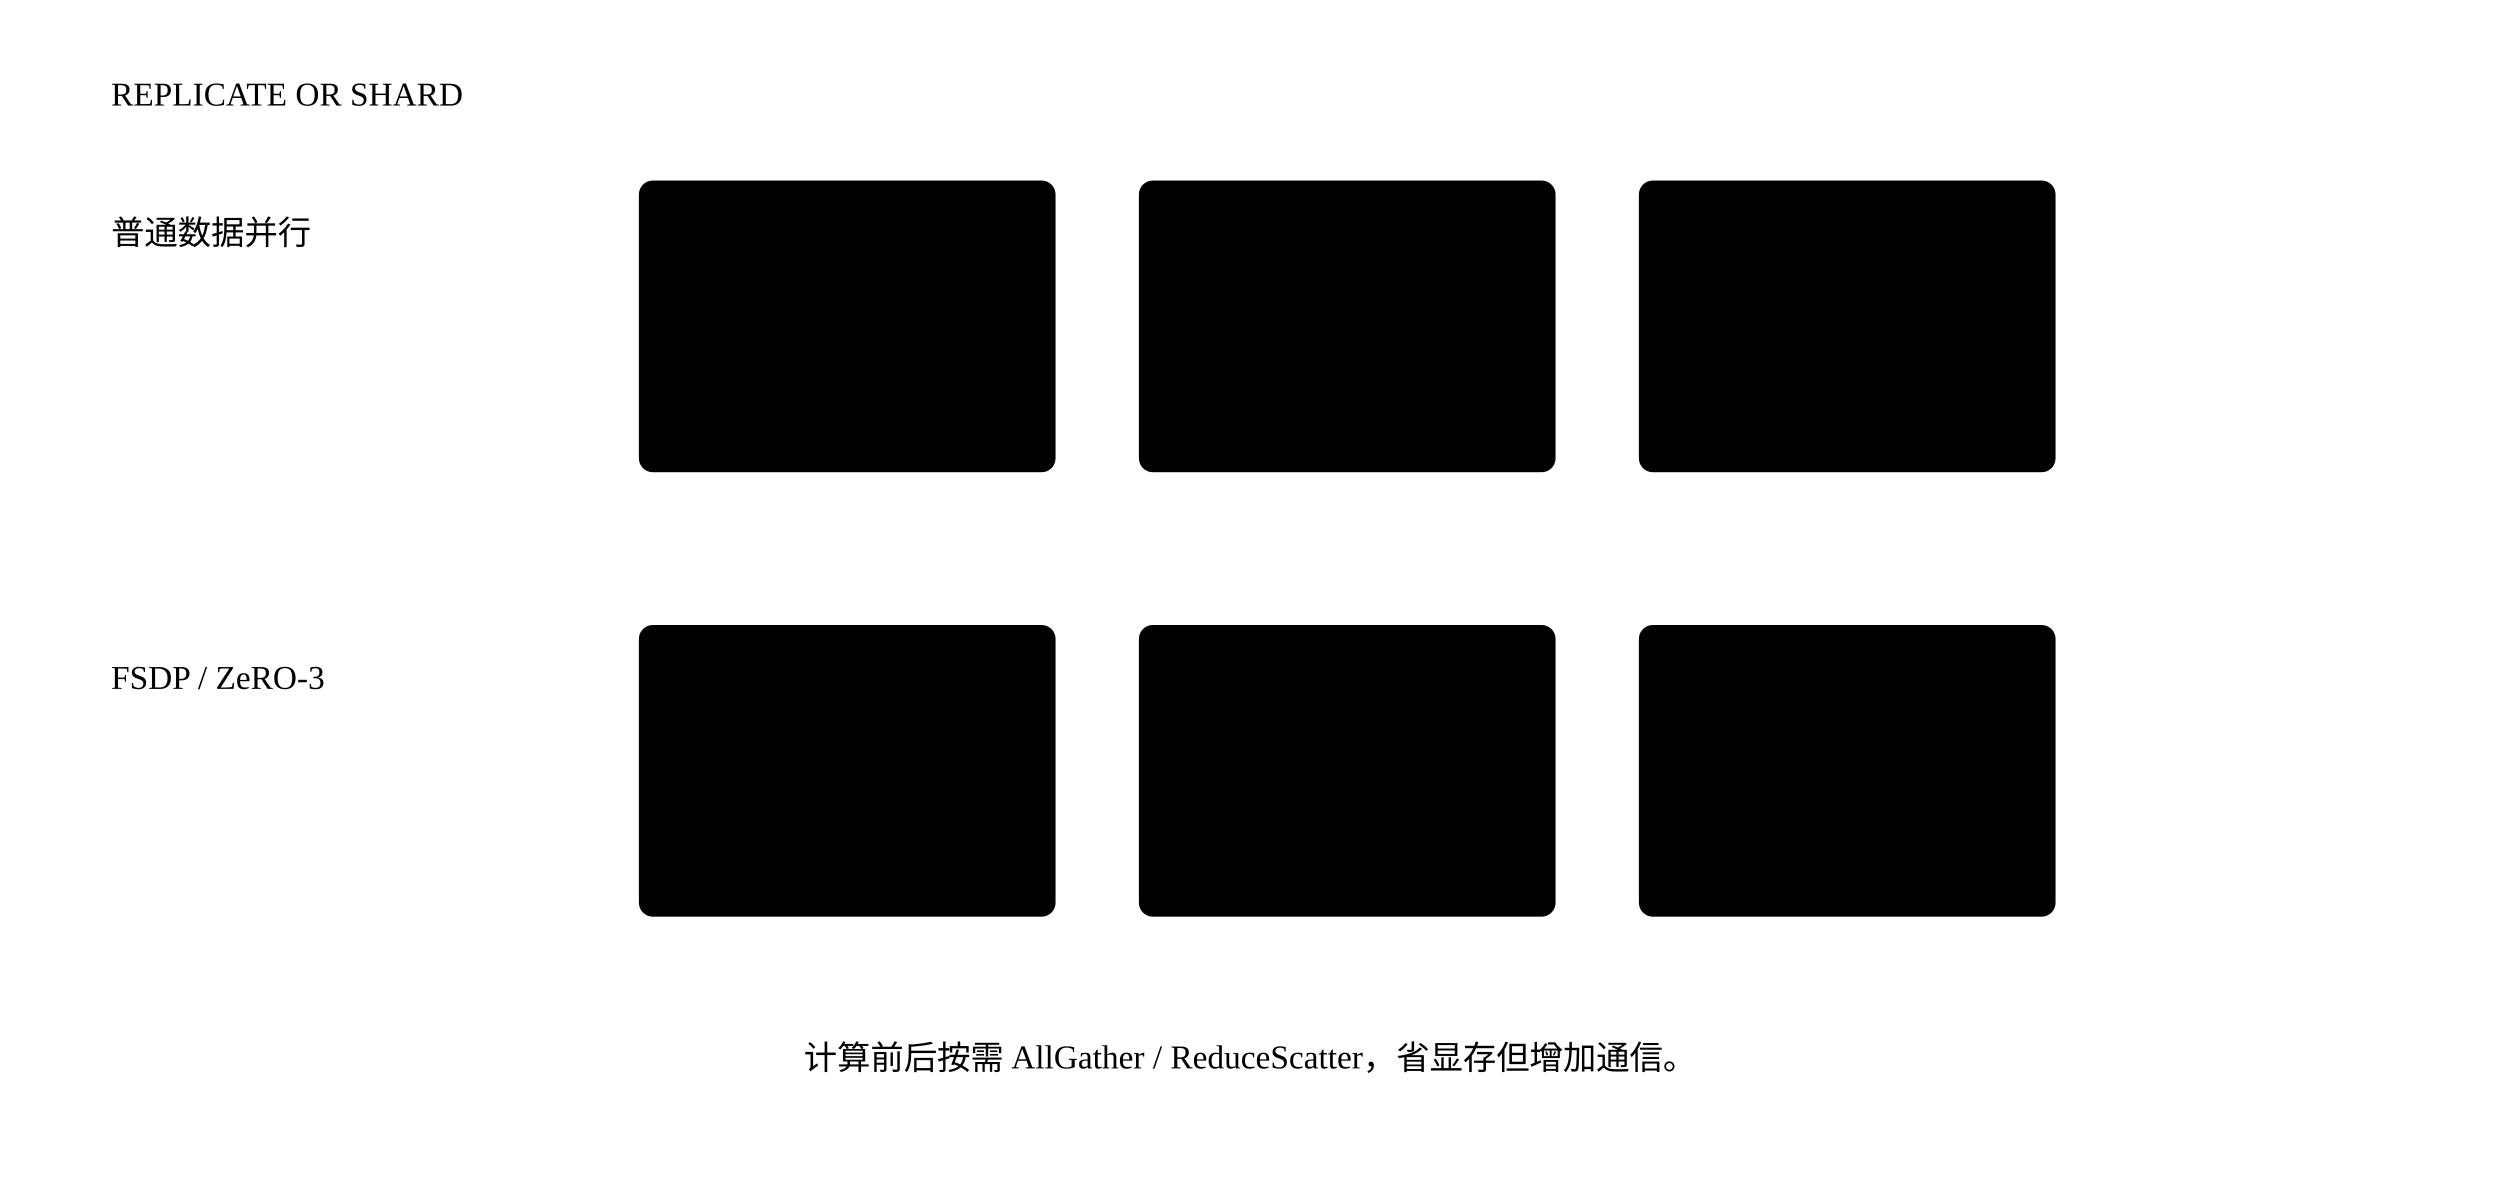
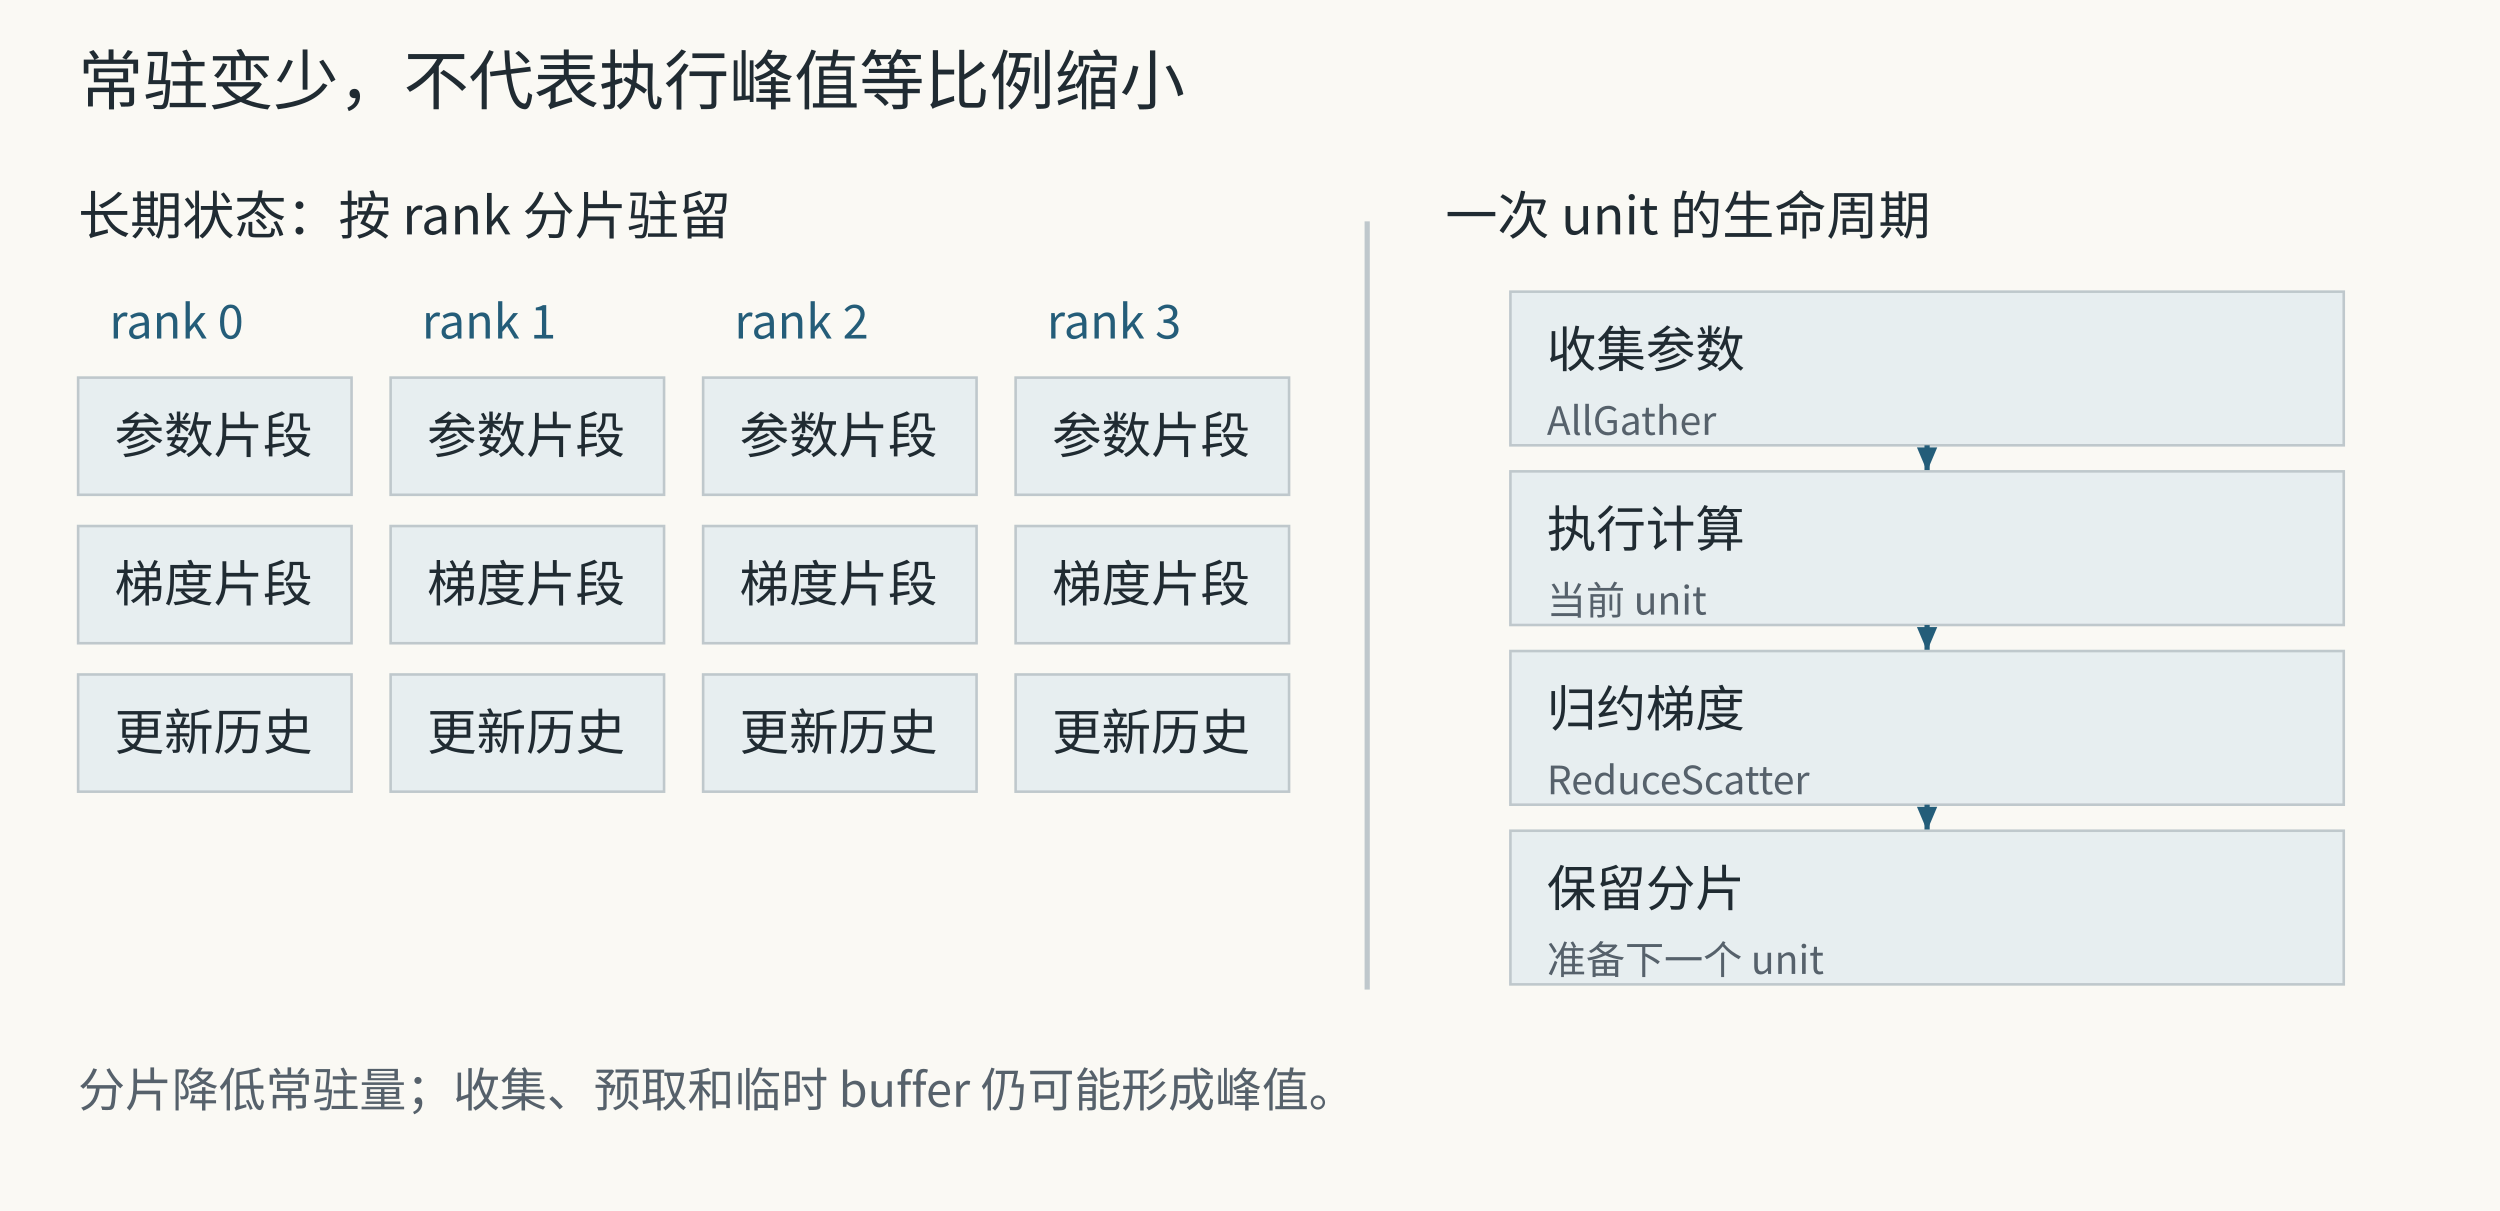
- <svg viewBox="0 0 900 430" role="img" aria-label="数据并行与完全分片并行的训练状态分布">
-   <text x="40" y="38" class="eyebrow">REPLICATE OR SHARD</text>
-   <text x="40" y="88" class="label">普通数据并行</text>
-   <g class="gpu">
-     <rect x="230" y="65" width="150" height="105" rx="5" />
-     <rect x="410" y="65" width="150" height="105" rx="5" />
-     <rect x="590" y="65" width="150" height="105" rx="5" />
+ <svg xmlns="http://www.w3.org/2000/svg" viewBox="0 0 960 465" role="img" aria-label="常驻变少，不代表执行峰值等比例缩小">
+   <rect width="960" height="465" fill="#faf9f4" />
+   <g font-family="Noto Sans CJK SC,system-ui,sans-serif">
+     <text x="30" y="40" font-size="25" fill="#202b32" text-anchor="start">常驻变少，不代表执行峰值等比例缩小</text>
+     <text x="30" y="90" font-size="20" fill="#202b32" text-anchor="start">长期状态：按 rank 分片驻留</text>
+     <text x="42" y="130" font-size="18" fill="#245d79" text-anchor="start">rank 0</text>
+     <rect x="30" y="145" width="105" height="45" fill="#e7eef0" stroke="#bfc8cc" />
+     <text x="44" y="174" font-size="19" fill="#202b32" text-anchor="start">参数片段</text>
+     <rect x="30" y="202" width="105" height="45" fill="#e7eef0" stroke="#bfc8cc" />
+     <text x="44" y="231" font-size="19" fill="#202b32" text-anchor="start">梯度片段</text>
+     <rect x="30" y="259" width="105" height="45" fill="#e7eef0" stroke="#bfc8cc" />
+     <text x="44" y="288" font-size="19" fill="#202b32" text-anchor="start">更新历史</text>
+     <text x="162" y="130" font-size="18" fill="#245d79" text-anchor="start">rank 1</text>
+     <rect x="150" y="145" width="105" height="45" fill="#e7eef0" stroke="#bfc8cc" />
+     <text x="164" y="174" font-size="19" fill="#202b32" text-anchor="start">参数片段</text>
+     <rect x="150" y="202" width="105" height="45" fill="#e7eef0" stroke="#bfc8cc" />
+     <text x="164" y="231" font-size="19" fill="#202b32" text-anchor="start">梯度片段</text>
+     <rect x="150" y="259" width="105" height="45" fill="#e7eef0" stroke="#bfc8cc" />
+     <text x="164" y="288" font-size="19" fill="#202b32" text-anchor="start">更新历史</text>
+     <text x="282" y="130" font-size="18" fill="#245d79" text-anchor="start">rank 2</text>
+     <rect x="270" y="145" width="105" height="45" fill="#e7eef0" stroke="#bfc8cc" />
+     <text x="284" y="174" font-size="19" fill="#202b32" text-anchor="start">参数片段</text>
+     <rect x="270" y="202" width="105" height="45" fill="#e7eef0" stroke="#bfc8cc" />
+     <text x="284" y="231" font-size="19" fill="#202b32" text-anchor="start">梯度片段</text>
+     <rect x="270" y="259" width="105" height="45" fill="#e7eef0" stroke="#bfc8cc" />
+     <text x="284" y="288" font-size="19" fill="#202b32" text-anchor="start">更新历史</text>
+     <text x="402" y="130" font-size="18" fill="#245d79" text-anchor="start">rank 3</text>
+     <rect x="390" y="145" width="105" height="45" fill="#e7eef0" stroke="#bfc8cc" />
+     <text x="404" y="174" font-size="19" fill="#202b32" text-anchor="start">参数片段</text>
+     <rect x="390" y="202" width="105" height="45" fill="#e7eef0" stroke="#bfc8cc" />
+     <text x="404" y="231" font-size="19" fill="#202b32" text-anchor="start">梯度片段</text>
+     <rect x="390" y="259" width="105" height="45" fill="#e7eef0" stroke="#bfc8cc" />
+     <text x="404" y="288" font-size="19" fill="#202b32" text-anchor="start">更新历史</text>
+     <path d="M525 85 L525 380" stroke="#bfc8cc" stroke-width="2" fill="none" />
+     <text x="555" y="90" font-size="20" fill="#202b32" text-anchor="start">一次 unit 的生命周期</text>
+     <rect x="580" y="112" width="320" height="59" fill="#e7eef0" stroke="#bfc8cc" />
+     <text x="594" y="141" font-size="19" fill="#202b32" text-anchor="start">收集参数</text>
+     <text x="594" y="167" font-size="15" fill="#56616b" text-anchor="start">AllGather</text>
+     <path d="M740 171 L740 181" stroke="#245d79" stroke-width="2" fill="none" />
+     <polygon points="740.0,181.0 736.1,171.8 743.9,171.8" fill="#245d79" />
+     <rect x="580" y="181" width="320" height="59" fill="#e7eef0" stroke="#bfc8cc" />
+     <text x="594" y="210" font-size="19" fill="#202b32" text-anchor="start">执行计算</text>
+     <text x="594" y="236" font-size="15" fill="#56616b" text-anchor="start">当前 unit</text>
+     <path d="M740 240 L740 250" stroke="#245d79" stroke-width="2" fill="none" />
+     <polygon points="740.0,250.0 736.1,240.8 743.9,240.8" fill="#245d79" />
+     <rect x="580" y="250" width="320" height="59" fill="#e7eef0" stroke="#bfc8cc" />
+     <text x="594" y="279" font-size="19" fill="#202b32" text-anchor="start">归约梯度</text>
+     <text x="594" y="305" font-size="15" fill="#56616b" text-anchor="start">ReduceScatter</text>
+     <path d="M740 309 L740 319" stroke="#245d79" stroke-width="2" fill="none" />
+     <polygon points="740.0,319.0 736.1,309.8 743.9,309.8" fill="#245d79" />
+     <rect x="580" y="319" width="320" height="59" fill="#e7eef0" stroke="#bfc8cc" />
+     <text x="594" y="348" font-size="19" fill="#202b32" text-anchor="start">保留分片</text>
+     <text x="594" y="374" font-size="15" fill="#56616b" text-anchor="start">准备下一个 unit</text>
+     <text x="30" y="425" font-size="18" fill="#56616b" text-anchor="start">分片降低常驻量；收集、预取和临时 buffer 仍可能形成峰值。</text>
  </g>
-   <g class="small center">
-     <text x="305" y="100">GPU 0</text>
-     <text x="305" y="130">W + G + O</text>
-     <text x="485" y="100">GPU 1</text>
-     <text x="485" y="130">W + G + O</text>
-     <text x="665" y="100">GPU 2</text>
-     <text x="665" y="130">W + G + O</text>
-   </g>
-   <text x="40" y="248" class="label">FSDP / ZeRO-3</text>
-   <g class="gpu shard">
-     <rect x="230" y="225" width="150" height="105" rx="5" />
-     <rect x="410" y="225" width="150" height="105" rx="5" />
-     <rect x="590" y="225" width="150" height="105" rx="5" />
-   </g>
-   <g class="small center">
-     <text x="305" y="260">GPU 0</text>
-     <text x="305" y="290">⅓(W + G + O)</text>
-     <text x="485" y="260">GPU 1</text>
-     <text x="485" y="290">⅓(W + G + O)</text>
-     <text x="665" y="260">GPU 2</text>
-     <text x="665" y="290">⅓(W + G + O)</text>
-   </g>
-   <text x="450" y="385" text-anchor="middle" class="small">计算前后按需 AllGather / ReduceScatter，省显存但增加通信。</text>
</svg>
